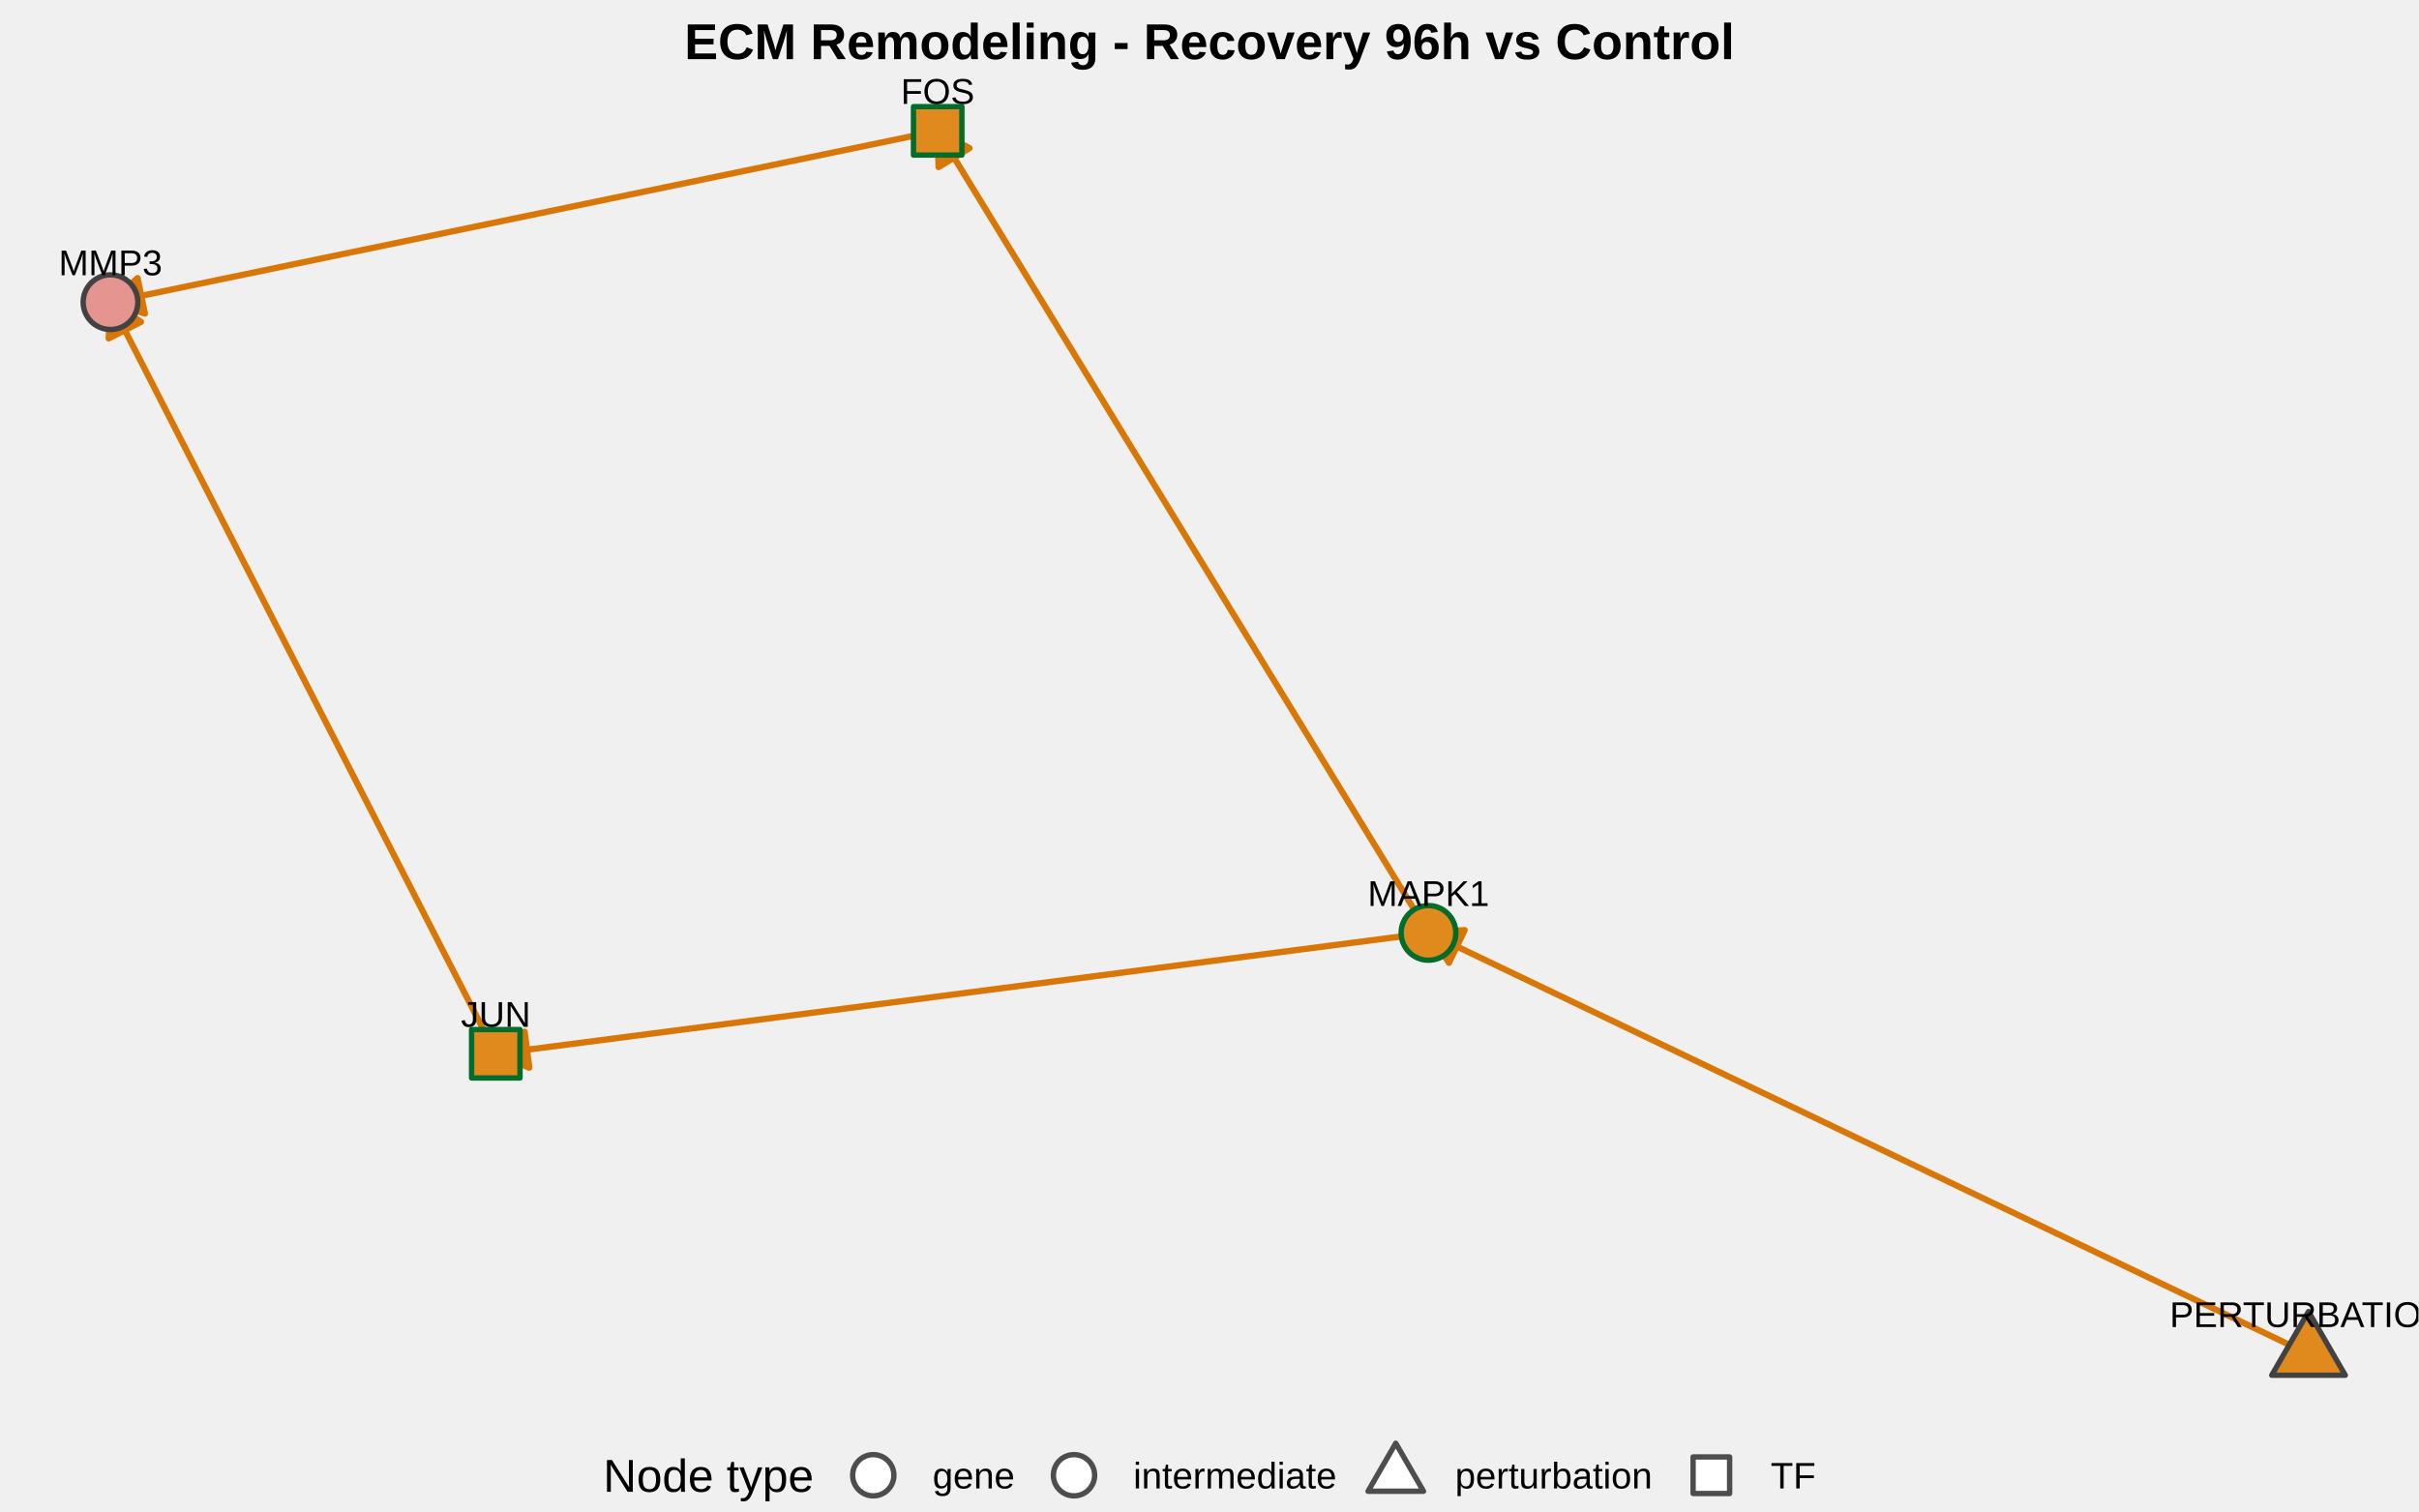
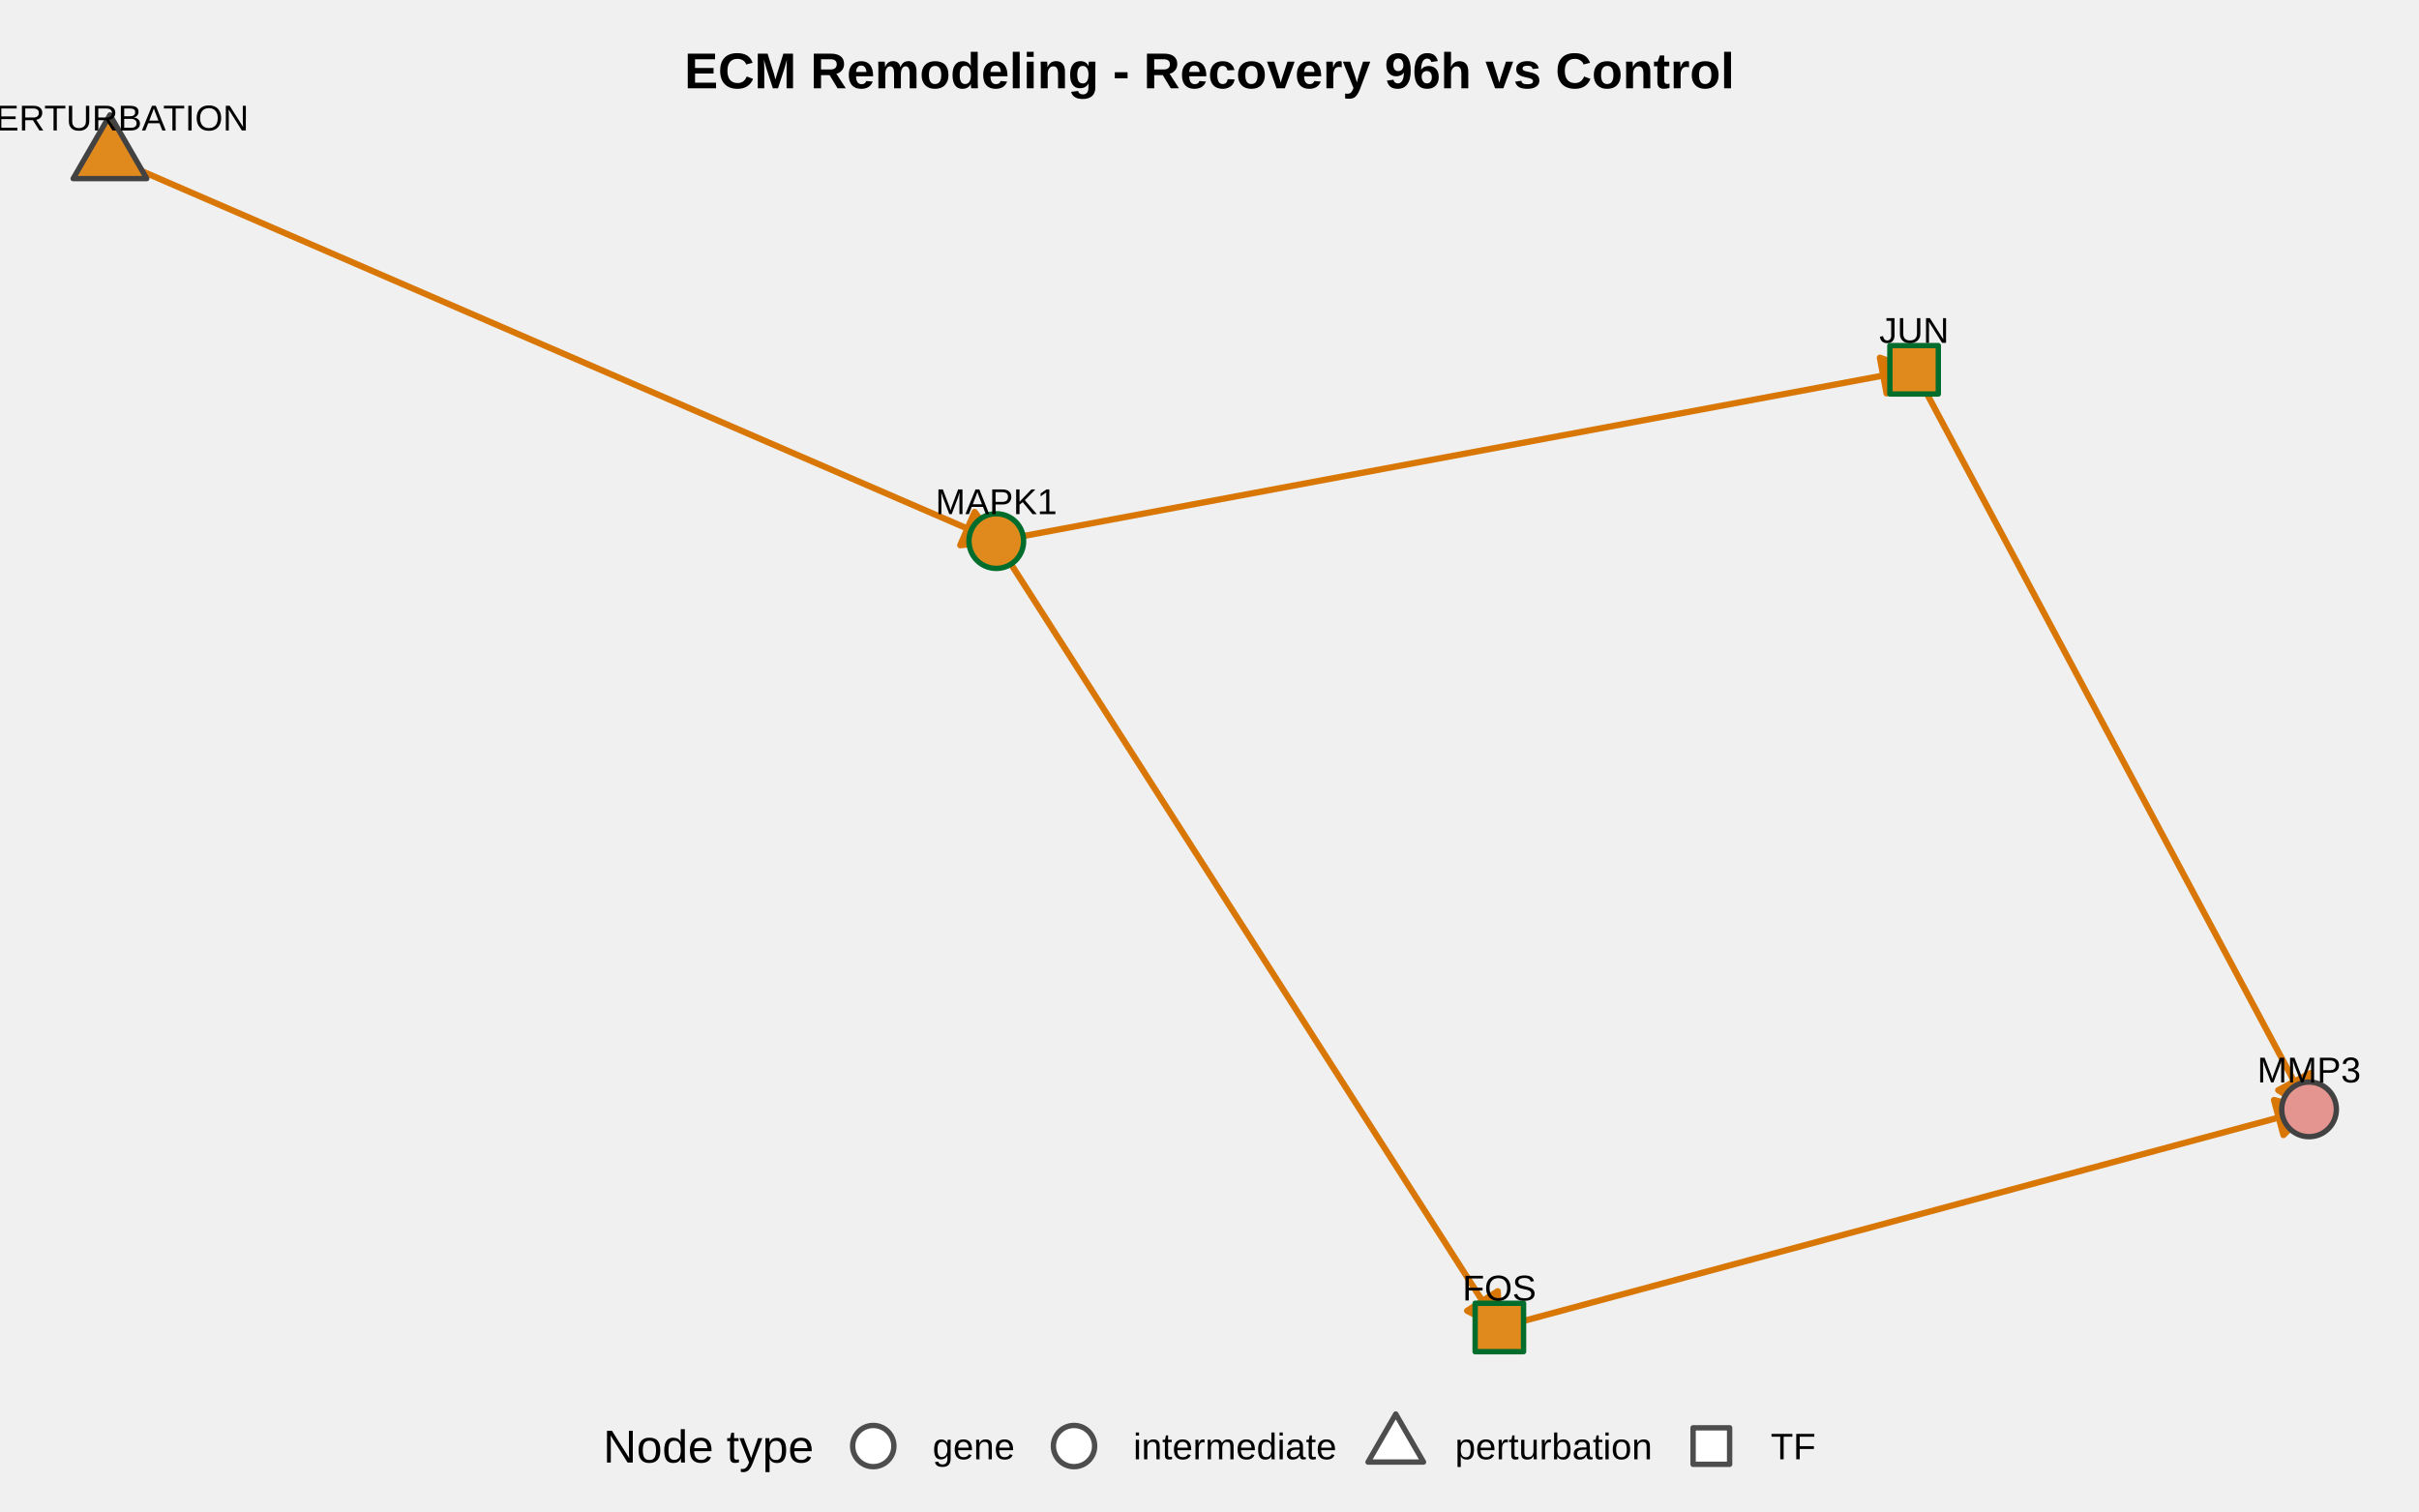
<svg xmlns="http://www.w3.org/2000/svg" width="576.00pt" height="360.00pt" viewBox="0 0 576.00 360.00">
  <g class="svglite">
    <defs>
      <style type="text/css">
    .svglite line, .svglite polyline, .svglite polygon, .svglite path, .svglite rect, .svglite circle {
      fill: none;
      stroke: #000000;
      stroke-linecap: round;
      stroke-linejoin: round;
      stroke-miterlimit: 10.00;
    }
    .svglite text {
      white-space: pre;
    }
    .svglite g.glyphgroup path {
      fill: inherit;
      stroke: none;
    }
  </style>
    </defs>
    <rect width="100%" height="100%" style="stroke: none; fill: none;" />
    <defs>
      <clipPath id="cpMC4wMHw1NzYuMDB8MC4wMHwzNjAuMDA=">
        <rect x="0.00" y="0.00" width="576.00" height="360.00" />
      </clipPath>
    </defs>
    <g clip-path="url(#cpMC4wMHw1NzYuMDB8MC4wMHwzNjAuMDA=)">
</g>
    <defs>
-       <clipPath id="cpMC4xNHw1NzUuODZ8MC4wMHwzNjAuMDA=">
-         <rect x="0.14" y="0.00" width="575.72" height="360.00" />
+       <clipPath id="cpMC4wMHw1NzYuMDB8Ni45NXwzNTMuMDU=">
+         <rect x="0.00" y="6.95" width="576.00" height="346.09" />
      </clipPath>
    </defs>
-     <g clip-path="url(#cpMC4xNHw1NzUuODZ8MC4wMHwzNjAuMDA=)">
-       <rect x="0.14" y="0.00" width="575.72" height="360.00" style="stroke-width: 0.00; stroke: none;" />
+     <g clip-path="url(#cpMC4wMHw1NzYuMDB8Ni45NXwzNTMuMDU=)">
+       <rect x="0.00" y="6.95" width="576.00" height="346.09" style="stroke-width: 0.00; stroke: none;" />
    </g>
    <g clip-path="url(#cpMC4wMHw1NzYuMDB8MC4wMHwzNjAuMDA=)">
</g>
    <defs>
-       <clipPath id="cpMC4xNHw1NzUuODZ8MTYuNjB8MzM3LjA1">
-         <rect x="0.14" y="16.60" width="575.72" height="320.45" />
+       <clipPath id="cpMC4wMHw1NzYuMDB8MjMuNTV8MzMwLjEw">
+         <rect x="0" y="23.55" width="576.00" height="306.55" />
      </clipPath>
    </defs>
-     <g clip-path="url(#cpMC4xNHw1NzUuODZ8MTYuNjB8MzM3LjA1)">
-       <line x1="340.14" y1="222.19" x2="118.06" y2="250.98" style="stroke-width: 1.49; stroke: #D97706;" />
-       <polygon points="124.93,245.73 118.06,250.98 126.04,254.30 " style="stroke-width: 1.49; stroke: #D97706; fill: #D97706;" />
-       <line x1="340.14" y1="222.19" x2="223.27" y2="31.16" style="stroke-width: 1.49; stroke: #D97706;" />
-       <polygon points="230.86,35.29 223.27,31.16 223.49,39.80 " style="stroke-width: 1.49; stroke: #D97706; fill: #D97706;" />
-       <line x1="549.69" y1="322.48" x2="340.14" y2="222.19" style="stroke-width: 1.49; stroke: #D97706;" />
-       <polygon points="348.76,221.52 340.14,222.19 345.03,229.31 " style="stroke-width: 1.49; stroke: #D97706; fill: #D97706;" />
-       <line x1="118.06" y1="250.98" x2="26.31" y2="71.97" style="stroke-width: 1.49; stroke: #D97706;" />
-       <polygon points="33.57,76.66 26.31,71.97 25.88,80.60 " style="stroke-width: 1.49; stroke: #D97706; fill: #D97706;" />
-       <line x1="223.27" y1="31.16" x2="26.31" y2="71.97" style="stroke-width: 1.49; stroke: #D97706;" />
-       <polygon points="32.76,66.23 26.31,71.97 34.51,74.69 " style="stroke-width: 1.49; stroke: #D97706; fill: #D97706;" />
-       <rect x="217.51" y="25.40" width="11.53" height="11.53" style="stroke-width: 1.28; stroke: #006D2C; fill: #E08A1E;" />
-       <rect x="112.29" y="245.21" width="11.53" height="11.53" style="stroke-width: 1.28; stroke: #006D2C; fill: #E08A1E;" />
-       <circle cx="340.14" cy="222.19" r="6.51" style="stroke-width: 1.28; stroke: #006D2C; fill: #E08A1E;" />
-       <circle cx="26.31" cy="71.97" r="6.51" style="stroke-width: 1.28; stroke: #424242; fill: #E4958F;" />
-       <polygon points="549.69,312.37 558.45,327.54 540.93,327.54 " style="stroke-width: 1.28; stroke: #424242; fill: #E08A1E;" />
-       <text x="223.27" y="24.74" text-anchor="middle" style="font-size: 8.54px; font-family: &quot;Arial&quot;;" textLength="17.55px" lengthAdjust="spacingAndGlyphs">FOS</text>
-       <text x="118.06" y="244.56" text-anchor="middle" style="font-size: 8.54px; font-family: &quot;Arial&quot;;" textLength="16.58px" lengthAdjust="spacingAndGlyphs">JUN</text>
-       <text x="340.14" y="215.77" text-anchor="middle" style="font-size: 8.54px; font-family: &quot;Arial&quot;;" textLength="28.92px" lengthAdjust="spacingAndGlyphs">MAPK1</text>
-       <text x="26.31" y="65.56" text-anchor="middle" style="font-size: 8.54px; font-family: &quot;Arial&quot;;" textLength="24.66px" lengthAdjust="spacingAndGlyphs">MMP3</text>
-       <text x="549.69" y="316.07" text-anchor="middle" style="font-size: 8.54px; font-family: &quot;Arial&quot;;" textLength="66.03px" lengthAdjust="spacingAndGlyphs">PERTURBATION</text>
+     <g clip-path="url(#cpMC4wMHw1NzYuMDB8MjMuNTV8MzMwLjEw)">
+       <line x1="237.23" y1="128.87" x2="455.78" y2="88.07" style="stroke-width: 1.49; stroke: #D97706;" />
+       <polygon points="449.22,93.69 455.78,88.07 447.63,85.20 " style="stroke-width: 1.49; stroke: #D97706; fill: #D97706;" />
+       <line x1="237.23" y1="128.87" x2="357.02" y2="316.16" style="stroke-width: 1.49; stroke: #D97706;" />
+       <polygon points="349.35,312.19 357.02,316.16 356.63,307.53 " style="stroke-width: 1.49; stroke: #D97706; fill: #D97706;" />
+       <line x1="26.18" y1="37.48" x2="237.23" y2="128.87" style="stroke-width: 1.49; stroke: #D97706;" />
+       <polygon points="228.65,129.86 237.23,128.87 232.08,121.93 " style="stroke-width: 1.49; stroke: #D97706; fill: #D97706;" />
+       <line x1="455.78" y1="88.07" x2="549.82" y2="264.22" style="stroke-width: 1.49; stroke: #D97706;" />
+       <polygon points="542.48,259.65 549.82,264.22 550.11,255.58 " style="stroke-width: 1.49; stroke: #D97706; fill: #D97706;" />
+       <line x1="357.02" y1="316.16" x2="549.82" y2="264.22" style="stroke-width: 1.49; stroke: #D97706;" />
+       <polygon points="543.72,270.34 549.82,264.22 541.47,261.99 " style="stroke-width: 1.49; stroke: #D97706; fill: #D97706;" />
+       <rect x="351.25" y="310.40" width="11.53" height="11.53" style="stroke-width: 1.28; stroke: #006D2C; fill: #E08A1E;" />
+       <rect x="450.01" y="82.31" width="11.53" height="11.53" style="stroke-width: 1.28; stroke: #006D2C; fill: #E08A1E;" />
+       <circle cx="237.23" cy="128.87" r="6.51" style="stroke-width: 1.28; stroke: #006D2C; fill: #E08A1E;" />
+       <circle cx="549.82" cy="264.22" r="6.51" style="stroke-width: 1.28; stroke: #424242; fill: #E4958F;" />
+       <polygon points="26.18,27.37 34.94,42.54 17.42,42.54 " style="stroke-width: 1.28; stroke: #424242; fill: #E08A1E;" />
+       <text x="357.02" y="309.74" text-anchor="middle" style="font-size: 8.54px; font-family: &quot;Arial&quot;;" textLength="17.55px" lengthAdjust="spacingAndGlyphs">FOS</text>
+       <text x="455.78" y="81.65" text-anchor="middle" style="font-size: 8.54px; font-family: &quot;Arial&quot;;" textLength="16.58px" lengthAdjust="spacingAndGlyphs">JUN</text>
+       <text x="237.23" y="122.45" text-anchor="middle" style="font-size: 8.54px; font-family: &quot;Arial&quot;;" textLength="28.92px" lengthAdjust="spacingAndGlyphs">MAPK1</text>
+       <text x="549.82" y="257.80" text-anchor="middle" style="font-size: 8.54px; font-family: &quot;Arial&quot;;" textLength="24.66px" lengthAdjust="spacingAndGlyphs">MMP3</text>
+       <text x="26.18" y="31.07" text-anchor="middle" style="font-size: 8.54px; font-family: &quot;Arial&quot;;" textLength="66.03px" lengthAdjust="spacingAndGlyphs">PERTURBATION</text>
    </g>
    <g clip-path="url(#cpMC4wMHw1NzYuMDB8MC4wMHwzNjAuMDA=)">
-       <text x="143.63" y="355.30" style="font-size: 11.00px; font-family: &quot;Arial&quot;;" textLength="50.19px" lengthAdjust="spacingAndGlyphs">Node type</text>
-       <circle cx="207.94" cy="351.36" r="4.91" style="stroke-width: 1.28; stroke: #4D4D4D; fill: #FFFFFF;" />
-       <circle cx="255.74" cy="351.36" r="4.91" style="stroke-width: 1.28; stroke: #4D4D4D; fill: #FFFFFF;" />
-       <polygon points="332.35,343.73 338.96,355.17 325.75,355.17 " style="stroke-width: 1.28; stroke: #4D4D4D; fill: #FFFFFF;" />
-       <rect x="403.15" y="347.01" width="8.70" height="8.70" style="stroke-width: 1.28; stroke: #4D4D4D; fill: #FFFFFF;" />
-       <text x="222.06" y="354.51" style="font-size: 8.80px; font-family: &quot;Arial&quot;;" textLength="19.56px" lengthAdjust="spacingAndGlyphs">gene</text>
-       <text x="269.86" y="354.51" style="font-size: 8.80px; font-family: &quot;Arial&quot;;" textLength="48.38px" lengthAdjust="spacingAndGlyphs">intermediate</text>
-       <text x="346.47" y="354.51" style="font-size: 8.80px; font-family: &quot;Arial&quot;;" textLength="46.91px" lengthAdjust="spacingAndGlyphs">perturbation</text>
-       <text x="421.62" y="354.51" style="font-size: 8.80px; font-family: &quot;Arial&quot;;" textLength="10.75px" lengthAdjust="spacingAndGlyphs">TF</text>
-       <text x="288.00" y="14.08" text-anchor="middle" style="font-size: 12.00px; font-weight: bold; font-family: &quot;Arial&quot;;" textLength="250.00px" lengthAdjust="spacingAndGlyphs">ECM Remodeling - Recovery 96h vs Control</text>
+       <text x="143.63" y="348.34" style="font-size: 11.00px; font-family: &quot;Arial&quot;;" textLength="50.19px" lengthAdjust="spacingAndGlyphs">Node type</text>
+       <circle cx="207.94" cy="344.41" r="4.91" style="stroke-width: 1.28; stroke: #4D4D4D; fill: #FFFFFF;" />
+       <circle cx="255.74" cy="344.41" r="4.91" style="stroke-width: 1.28; stroke: #4D4D4D; fill: #FFFFFF;" />
+       <polygon points="332.35,336.78 338.96,348.22 325.75,348.22 " style="stroke-width: 1.28; stroke: #4D4D4D; fill: #FFFFFF;" />
+       <rect x="403.15" y="340.06" width="8.70" height="8.70" style="stroke-width: 1.28; stroke: #4D4D4D; fill: #FFFFFF;" />
+       <text x="222.06" y="347.56" style="font-size: 8.80px; font-family: &quot;Arial&quot;;" textLength="19.56px" lengthAdjust="spacingAndGlyphs">gene</text>
+       <text x="269.86" y="347.56" style="font-size: 8.80px; font-family: &quot;Arial&quot;;" textLength="48.38px" lengthAdjust="spacingAndGlyphs">intermediate</text>
+       <text x="346.47" y="347.56" style="font-size: 8.80px; font-family: &quot;Arial&quot;;" textLength="46.91px" lengthAdjust="spacingAndGlyphs">perturbation</text>
+       <text x="421.62" y="347.56" style="font-size: 8.80px; font-family: &quot;Arial&quot;;" textLength="10.75px" lengthAdjust="spacingAndGlyphs">TF</text>
+       <text x="288.00" y="21.03" text-anchor="middle" style="font-size: 12.00px; font-weight: bold; font-family: &quot;Arial&quot;;" textLength="250.00px" lengthAdjust="spacingAndGlyphs">ECM Remodeling - Recovery 96h vs Control</text>
    </g>
  </g>
</svg>
